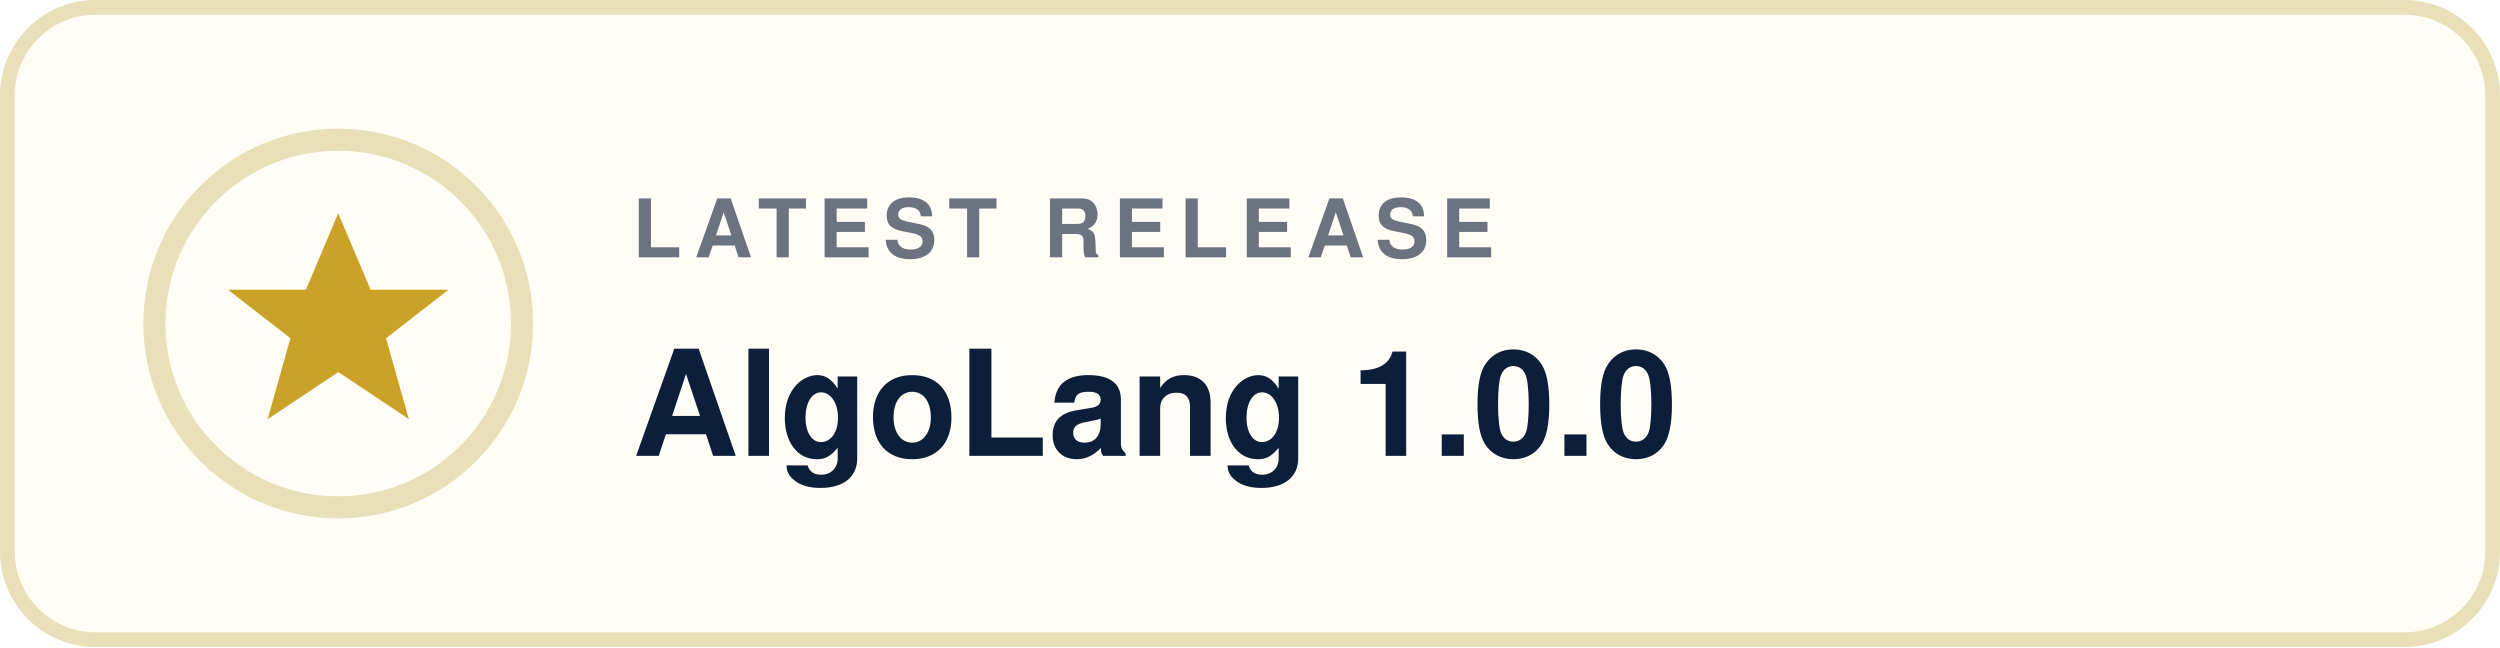
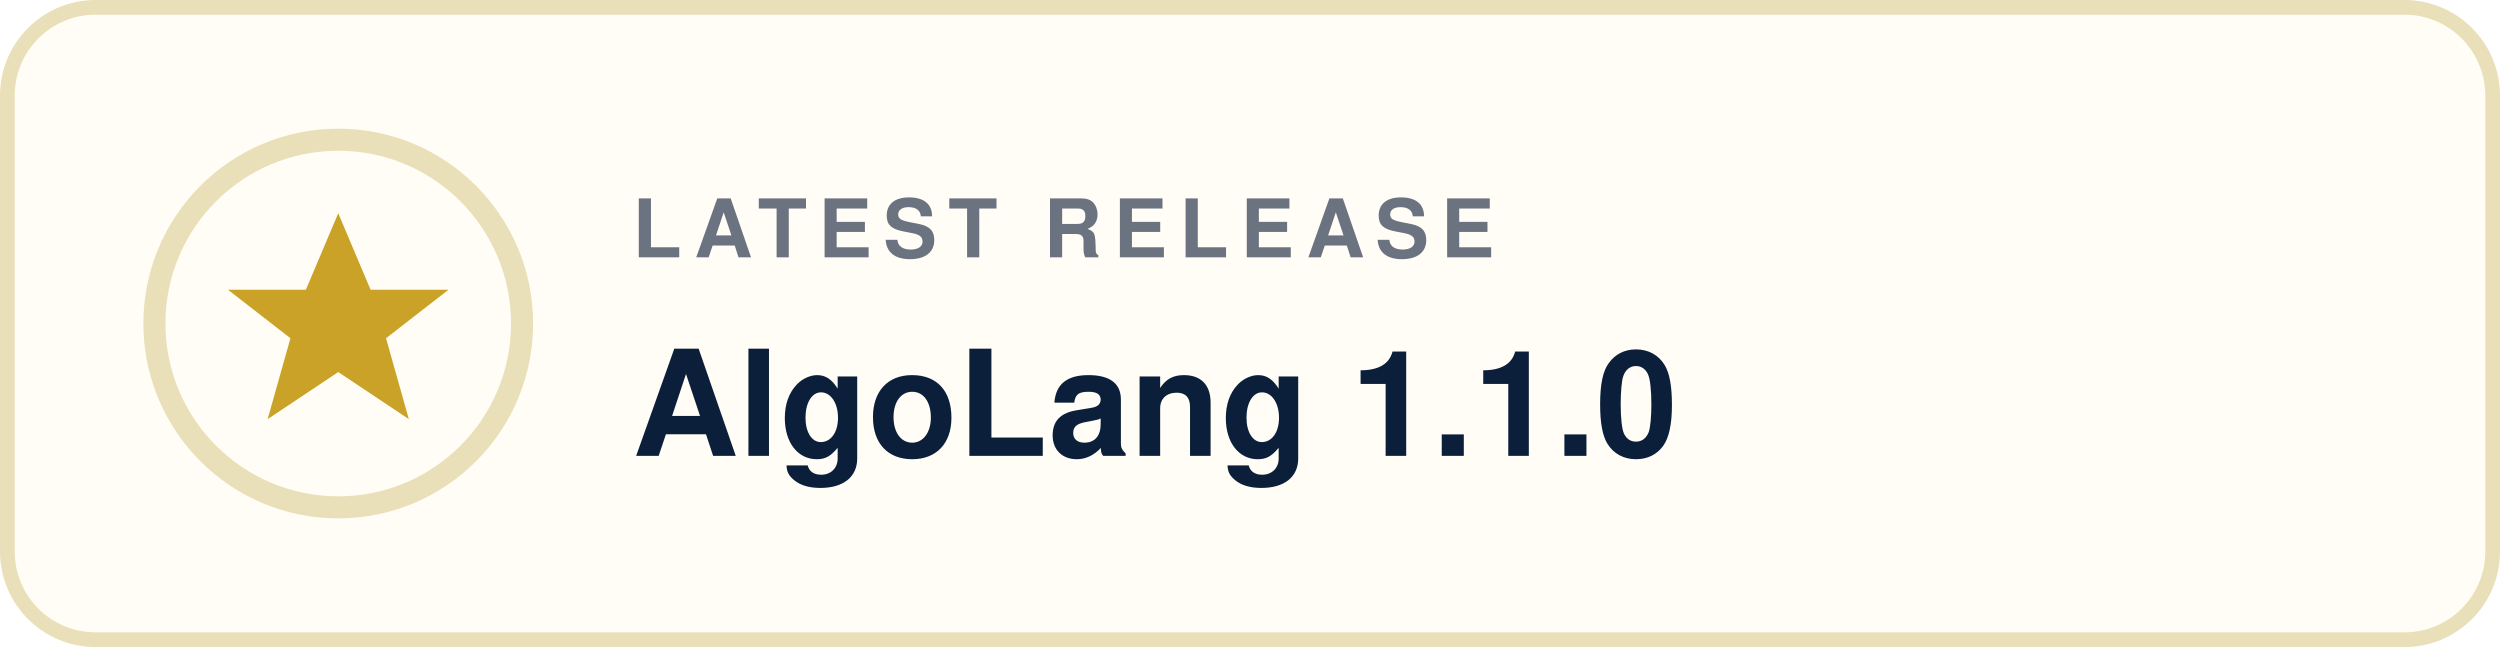
- <svg xmlns="http://www.w3.org/2000/svg" width="340" height="88" viewBox="0 0 340 88" role="img" aria-label="Latest release: AlgoLang 1.0.0">
+ <svg xmlns="http://www.w3.org/2000/svg" width="340" height="88" viewBox="0 0 340 88" role="img" aria-label="Latest release: AlgoLang 1.1.0">
  <rect x="1" y="1" width="338" height="86" rx="12" fill="#FFFDF6" stroke="#E9DFB8" stroke-width="2" />
  <circle cx="46" cy="44" r="25" fill="none" stroke="#E9DFB8" stroke-width="3" />
  <g transform="translate(46,44)">
    <path d="M0,-15 L4.4,-4.6 L15,-4.6 L6.5,2 L9.6,13 L0,6.6 L-9.6,13 L-6.5,2 L-15,-4.6 L-4.4,-4.6 Z" fill="#C9A227" />
  </g>
  <text x="86" y="35" font-family="'Segoe UI',Helvetica,Arial,sans-serif" font-size="11" font-weight="700" fill="#6B7280" letter-spacing="1.6">LATEST RELEASE</text>
-   <text x="86" y="62" font-family="'Segoe UI',Helvetica,Arial,sans-serif" font-size="20" font-weight="700" fill="#0B1F3A">AlgoLang 1.0.0</text>
+   <text x="86" y="62" font-family="'Segoe UI',Helvetica,Arial,sans-serif" font-size="20" font-weight="700" fill="#0B1F3A">AlgoLang 1.1.0</text>
</svg>
